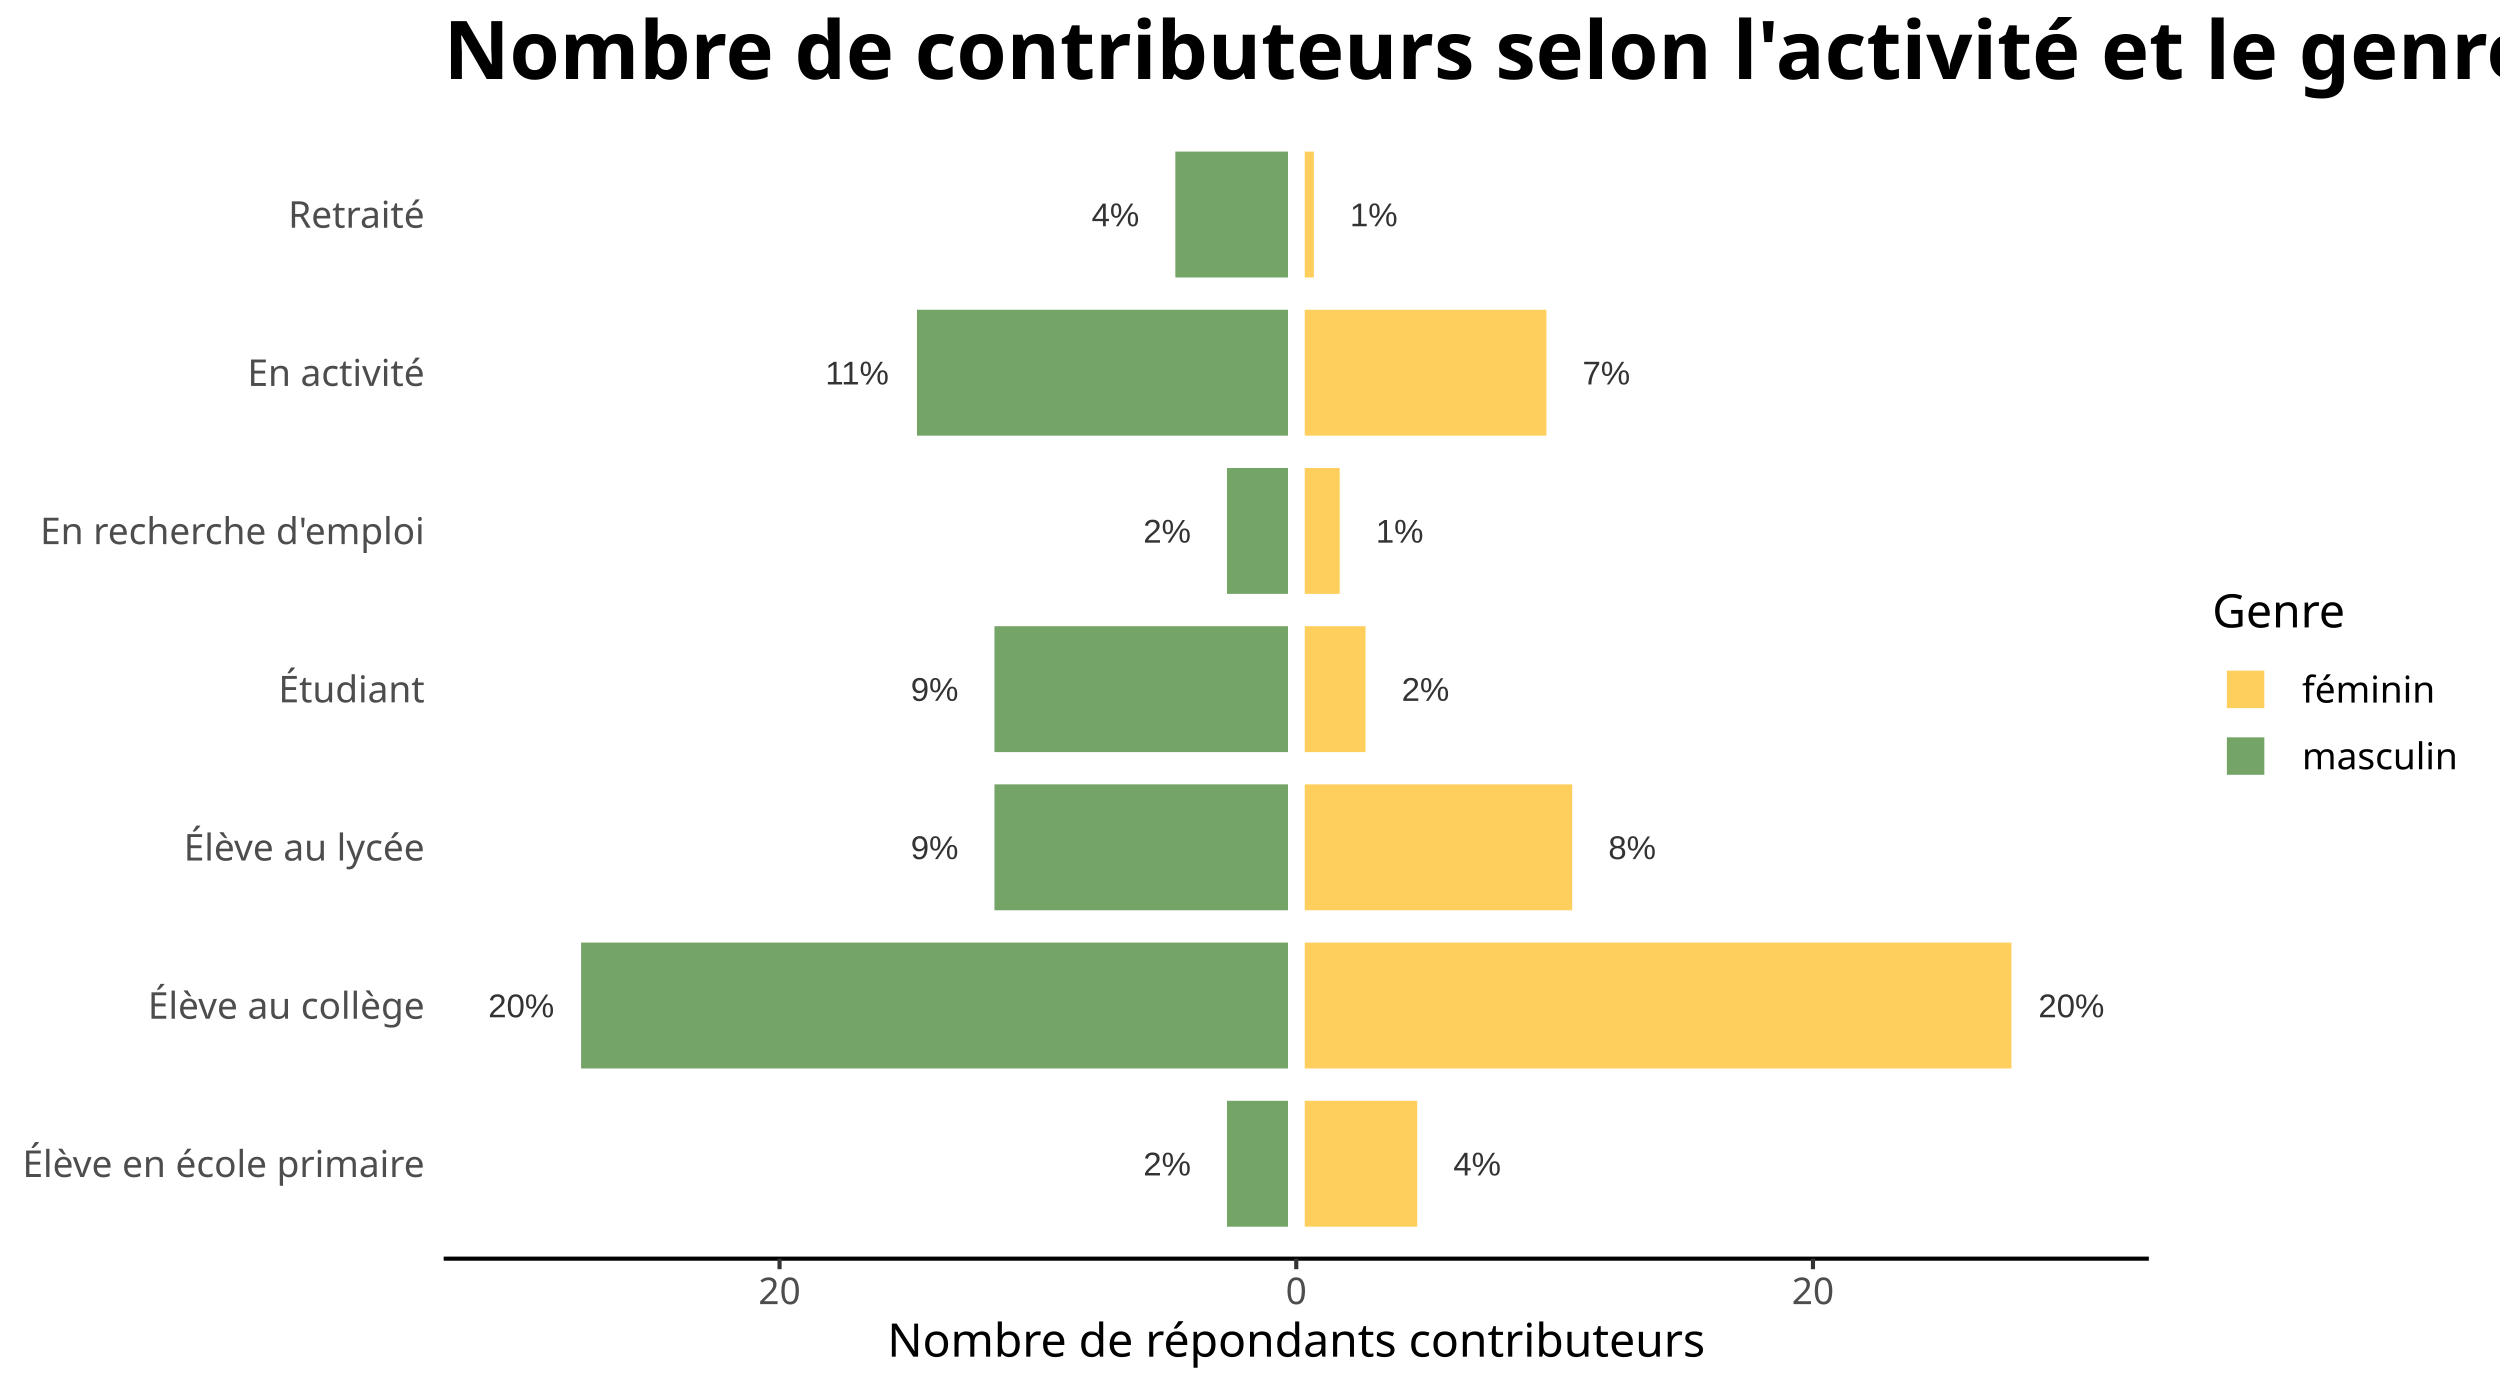
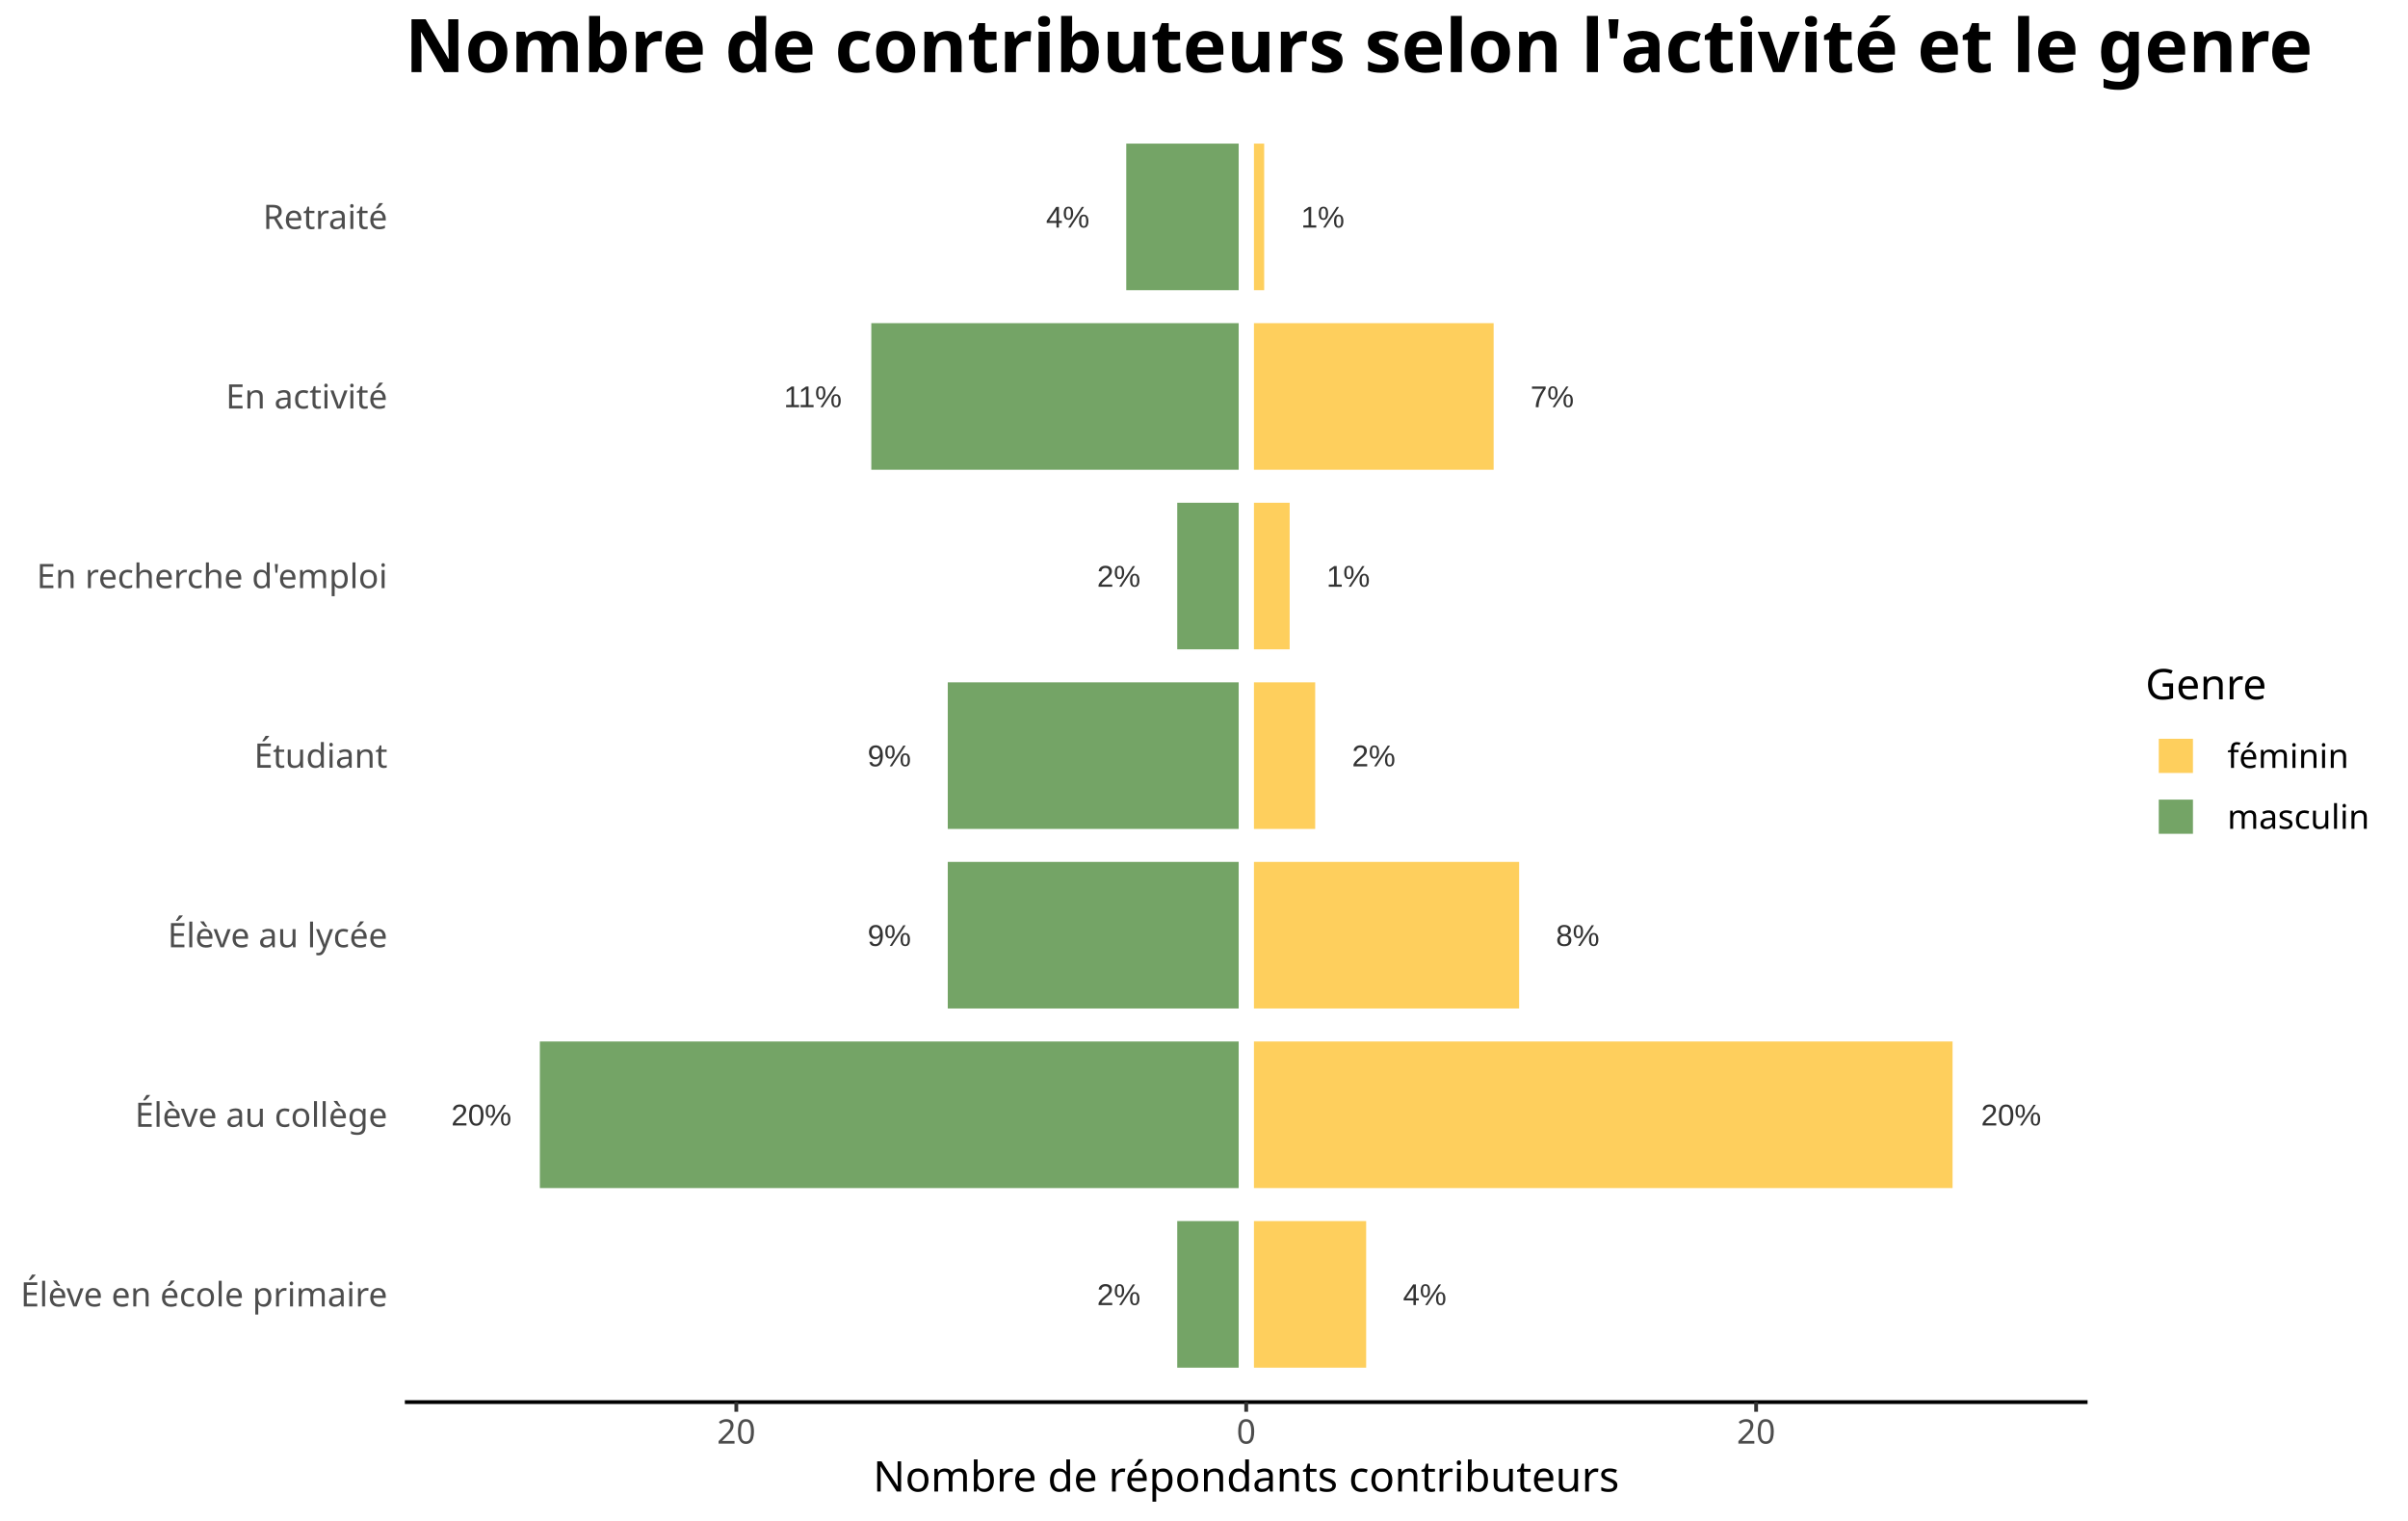
- <svg xmlns="http://www.w3.org/2000/svg" class="svglite" width="648.00pt" height="360.00pt" viewBox="0 0 648.00 360.00">
+ <svg xmlns="http://www.w3.org/2000/svg" class="svglite" width="684.00pt" height="432.00pt" viewBox="0 0 684.00 432.00">
  <defs>
    <style type="text/css">
    .svglite line, .svglite polyline, .svglite polygon, .svglite path, .svglite rect, .svglite circle {
      fill: none;
      stroke: #000000;
      stroke-linecap: round;
      stroke-linejoin: round;
      stroke-miterlimit: 10.00;
    }
    .svglite text {
      white-space: pre;
    }
  </style>
  </defs>
  <rect width="100%" height="100%" style="stroke: none; fill: #FFFFFF;" />
  <defs>
-     <clipPath id="cpMC4wMHw2NDguMDB8MC4wMHwzNjAuMDA=">
-       <rect x="0.00" y="0.00" width="648.00" height="360.00" />
+     <clipPath id="cpMC4wMHw2ODQuMDB8MC4wMHw0MzIuMDA=">
+       <rect x="0.00" y="0.00" width="684.00" height="432.00" />
    </clipPath>
  </defs>
-   <g clip-path="url(#cpMC4wMHw2NDguMDB8MC4wMHwzNjAuMDA=)">
-     <rect x="0.00" y="0.00" width="648.00" height="360.00" style="stroke-width: 1.07; stroke: #FFFFFF; fill: #FFFFFF;" />
+   <g clip-path="url(#cpMC4wMHw2ODQuMDB8MC4wMHw0MzIuMDA=)">
+     <rect x="-0" y="0.00" width="684.00" height="432.00" style="stroke-width: 1.07; stroke: #FFFFFF; fill: #FFFFFF;" />
  </g>
  <defs>
-     <clipPath id="cpMTE1LjAwfDU1Ni45OHwzMS4wMHwzMjYuMjQ=">
-       <rect x="115.00" y="31.00" width="441.98" height="295.25" />
+     <clipPath id="cpMTE1LjAwfDU5Mi45OHwzMS4wMHwzOTguMjQ=">
+       <rect x="115.00" y="31.00" width="477.98" height="367.25" />
    </clipPath>
  </defs>
-   <g clip-path="url(#cpMTE1LjAwfDU1Ni45OHwzMS4wMHwzMjYuMjQ=)">
-     <rect x="115.00" y="31.00" width="441.98" height="295.25" style="stroke-width: 1.07; stroke: none; fill: #FFFFFF;" />
-     <rect x="335.99" y="283.19" width="33.48" height="36.91" style="stroke-width: 4.27; stroke: #FFFFFF; stroke-linecap: square; stroke-linejoin: miter; fill: #FECF5D;" />
-     <rect x="315.90" y="283.19" width="20.09" height="36.91" style="stroke-width: 4.27; stroke: #FFFFFF; stroke-linecap: square; stroke-linejoin: miter; fill: #74A466;" />
-     <rect x="335.99" y="242.18" width="187.51" height="36.91" style="stroke-width: 4.27; stroke: #FFFFFF; stroke-linecap: square; stroke-linejoin: miter; fill: #FECF5D;" />
-     <rect x="148.48" y="242.18" width="187.51" height="36.91" style="stroke-width: 4.27; stroke: #FFFFFF; stroke-linecap: square; stroke-linejoin: miter; fill: #74A466;" />
-     <rect x="335.99" y="201.17" width="73.66" height="36.91" style="stroke-width: 4.27; stroke: #FFFFFF; stroke-linecap: square; stroke-linejoin: miter; fill: #FECF5D;" />
-     <rect x="255.63" y="201.17" width="80.36" height="36.91" style="stroke-width: 4.27; stroke: #FFFFFF; stroke-linecap: square; stroke-linejoin: miter; fill: #74A466;" />
-     <rect x="335.99" y="160.17" width="20.09" height="36.91" style="stroke-width: 4.27; stroke: #FFFFFF; stroke-linecap: square; stroke-linejoin: miter; fill: #FECF5D;" />
-     <rect x="255.63" y="160.17" width="80.36" height="36.91" style="stroke-width: 4.27; stroke: #FFFFFF; stroke-linecap: square; stroke-linejoin: miter; fill: #74A466;" />
-     <rect x="335.99" y="119.16" width="13.39" height="36.91" style="stroke-width: 4.27; stroke: #FFFFFF; stroke-linecap: square; stroke-linejoin: miter; fill: #FECF5D;" />
-     <rect x="315.90" y="119.16" width="20.09" height="36.91" style="stroke-width: 4.27; stroke: #FFFFFF; stroke-linecap: square; stroke-linejoin: miter; fill: #74A466;" />
-     <rect x="335.99" y="78.15" width="66.97" height="36.91" style="stroke-width: 4.27; stroke: #FFFFFF; stroke-linecap: square; stroke-linejoin: miter; fill: #FECF5D;" />
-     <rect x="235.54" y="78.15" width="100.45" height="36.91" style="stroke-width: 4.27; stroke: #FFFFFF; stroke-linecap: square; stroke-linejoin: miter; fill: #74A466;" />
-     <rect x="335.99" y="37.15" width="6.70" height="36.91" style="stroke-width: 4.27; stroke: #FFFFFF; stroke-linecap: square; stroke-linejoin: miter; fill: #FECF5D;" />
-     <rect x="302.51" y="37.15" width="33.48" height="36.91" style="stroke-width: 4.27; stroke: #FFFFFF; stroke-linecap: square; stroke-linejoin: miter; fill: #74A466;" />
-     <text x="382.87" y="304.69" text-anchor="middle" style="font-size: 8.54px;fill: #333333; font-family: &quot;Arial&quot;;" textLength="11.97px" lengthAdjust="spacingAndGlyphs">4%</text>
-     <text x="302.51" y="304.69" text-anchor="middle" style="font-size: 8.54px;fill: #333333; font-family: &quot;Arial&quot;;" textLength="11.97px" lengthAdjust="spacingAndGlyphs">2%</text>
-     <text x="536.89" y="263.68" text-anchor="middle" style="font-size: 8.54px;fill: #333333; font-family: &quot;Arial&quot;;" textLength="16.86px" lengthAdjust="spacingAndGlyphs">20%</text>
-     <text x="135.09" y="263.68" text-anchor="middle" style="font-size: 8.54px;fill: #333333; font-family: &quot;Arial&quot;;" textLength="16.86px" lengthAdjust="spacingAndGlyphs">20%</text>
-     <text x="423.05" y="222.68" text-anchor="middle" style="font-size: 8.54px;fill: #333333; font-family: &quot;Arial&quot;;" textLength="11.97px" lengthAdjust="spacingAndGlyphs">8%</text>
-     <text x="242.24" y="222.68" text-anchor="middle" style="font-size: 8.54px;fill: #333333; font-family: &quot;Arial&quot;;" textLength="11.97px" lengthAdjust="spacingAndGlyphs">9%</text>
-     <text x="369.47" y="181.67" text-anchor="middle" style="font-size: 8.54px;fill: #333333; font-family: &quot;Arial&quot;;" textLength="11.97px" lengthAdjust="spacingAndGlyphs">2%</text>
-     <text x="242.24" y="181.67" text-anchor="middle" style="font-size: 8.54px;fill: #333333; font-family: &quot;Arial&quot;;" textLength="11.97px" lengthAdjust="spacingAndGlyphs">9%</text>
-     <text x="362.78" y="140.66" text-anchor="middle" style="font-size: 8.54px;fill: #333333; font-family: &quot;Arial&quot;;" textLength="11.97px" lengthAdjust="spacingAndGlyphs">1%</text>
-     <text x="302.51" y="140.66" text-anchor="middle" style="font-size: 8.54px;fill: #333333; font-family: &quot;Arial&quot;;" textLength="11.97px" lengthAdjust="spacingAndGlyphs">2%</text>
-     <text x="416.35" y="99.66" text-anchor="middle" style="font-size: 8.54px;fill: #333333; font-family: &quot;Arial&quot;;" textLength="11.97px" lengthAdjust="spacingAndGlyphs">7%</text>
-     <text x="222.15" y="99.66" text-anchor="middle" style="font-size: 8.54px;fill: #333333; font-family: &quot;Arial&quot;;" textLength="16.86px" lengthAdjust="spacingAndGlyphs">11%</text>
-     <text x="356.08" y="58.65" text-anchor="middle" style="font-size: 8.54px;fill: #333333; font-family: &quot;Arial&quot;;" textLength="11.97px" lengthAdjust="spacingAndGlyphs">1%</text>
-     <text x="289.11" y="58.65" text-anchor="middle" style="font-size: 8.54px;fill: #333333; font-family: &quot;Arial&quot;;" textLength="11.97px" lengthAdjust="spacingAndGlyphs">4%</text>
+   <g clip-path="url(#cpMTE1LjAwfDU5Mi45OHwzMS4wMHwzOTguMjQ=)">
+     <rect x="115.00" y="31.00" width="477.98" height="367.25" style="stroke-width: 1.07; stroke: none; fill: #FFFFFF;" />
+     <rect x="353.99" y="344.69" width="36.21" height="45.91" style="stroke-width: 4.27; stroke: #FFFFFF; stroke-linecap: square; stroke-linejoin: miter; fill: #FECF5D;" />
+     <rect x="332.26" y="344.69" width="21.73" height="45.91" style="stroke-width: 4.27; stroke: #FFFFFF; stroke-linecap: square; stroke-linejoin: miter; fill: #74A466;" />
+     <rect x="353.99" y="293.68" width="202.78" height="45.91" style="stroke-width: 4.27; stroke: #FFFFFF; stroke-linecap: square; stroke-linejoin: miter; fill: #FECF5D;" />
+     <rect x="151.21" y="293.68" width="202.78" height="45.91" style="stroke-width: 4.27; stroke: #FFFFFF; stroke-linecap: square; stroke-linejoin: miter; fill: #74A466;" />
+     <rect x="353.99" y="242.67" width="79.66" height="45.91" style="stroke-width: 4.27; stroke: #FFFFFF; stroke-linecap: square; stroke-linejoin: miter; fill: #FECF5D;" />
+     <rect x="267.08" y="242.67" width="86.91" height="45.91" style="stroke-width: 4.27; stroke: #FFFFFF; stroke-linecap: square; stroke-linejoin: miter; fill: #74A466;" />
+     <rect x="353.99" y="191.67" width="21.73" height="45.91" style="stroke-width: 4.27; stroke: #FFFFFF; stroke-linecap: square; stroke-linejoin: miter; fill: #FECF5D;" />
+     <rect x="267.08" y="191.67" width="86.91" height="45.91" style="stroke-width: 4.27; stroke: #FFFFFF; stroke-linecap: square; stroke-linejoin: miter; fill: #74A466;" />
+     <rect x="353.99" y="140.66" width="14.48" height="45.91" style="stroke-width: 4.27; stroke: #FFFFFF; stroke-linecap: square; stroke-linejoin: miter; fill: #FECF5D;" />
+     <rect x="332.26" y="140.66" width="21.73" height="45.91" style="stroke-width: 4.27; stroke: #FFFFFF; stroke-linecap: square; stroke-linejoin: miter; fill: #74A466;" />
+     <rect x="353.99" y="89.65" width="72.42" height="45.91" style="stroke-width: 4.27; stroke: #FFFFFF; stroke-linecap: square; stroke-linejoin: miter; fill: #FECF5D;" />
+     <rect x="245.36" y="89.65" width="108.63" height="45.91" style="stroke-width: 4.27; stroke: #FFFFFF; stroke-linecap: square; stroke-linejoin: miter; fill: #74A466;" />
+     <rect x="353.99" y="38.65" width="7.24" height="45.91" style="stroke-width: 4.27; stroke: #FFFFFF; stroke-linecap: square; stroke-linejoin: miter; fill: #FECF5D;" />
+     <rect x="317.78" y="38.65" width="36.21" height="45.91" style="stroke-width: 4.27; stroke: #FFFFFF; stroke-linecap: square; stroke-linejoin: miter; fill: #74A466;" />
+     <text x="404.69" y="370.69" text-anchor="middle" style="font-size: 8.54px;fill: #333333; font-family: &quot;Arial&quot;;" textLength="11.97px" lengthAdjust="spacingAndGlyphs">4%</text>
+     <text x="317.78" y="370.69" text-anchor="middle" style="font-size: 8.54px;fill: #333333; font-family: &quot;Arial&quot;;" textLength="11.97px" lengthAdjust="spacingAndGlyphs">2%</text>
+     <text x="571.26" y="319.68" text-anchor="middle" style="font-size: 8.54px;fill: #333333; font-family: &quot;Arial&quot;;" textLength="16.86px" lengthAdjust="spacingAndGlyphs">20%</text>
+     <text x="136.72" y="319.68" text-anchor="middle" style="font-size: 8.54px;fill: #333333; font-family: &quot;Arial&quot;;" textLength="16.86px" lengthAdjust="spacingAndGlyphs">20%</text>
+     <text x="448.14" y="268.68" text-anchor="middle" style="font-size: 8.54px;fill: #333333; font-family: &quot;Arial&quot;;" textLength="11.97px" lengthAdjust="spacingAndGlyphs">8%</text>
+     <text x="252.60" y="268.68" text-anchor="middle" style="font-size: 8.54px;fill: #333333; font-family: &quot;Arial&quot;;" textLength="11.97px" lengthAdjust="spacingAndGlyphs">9%</text>
+     <text x="390.20" y="217.67" text-anchor="middle" style="font-size: 8.54px;fill: #333333; font-family: &quot;Arial&quot;;" textLength="11.97px" lengthAdjust="spacingAndGlyphs">2%</text>
+     <text x="252.60" y="217.67" text-anchor="middle" style="font-size: 8.54px;fill: #333333; font-family: &quot;Arial&quot;;" textLength="11.97px" lengthAdjust="spacingAndGlyphs">9%</text>
+     <text x="382.96" y="166.66" text-anchor="middle" style="font-size: 8.54px;fill: #333333; font-family: &quot;Arial&quot;;" textLength="11.97px" lengthAdjust="spacingAndGlyphs">1%</text>
+     <text x="317.78" y="166.66" text-anchor="middle" style="font-size: 8.54px;fill: #333333; font-family: &quot;Arial&quot;;" textLength="11.97px" lengthAdjust="spacingAndGlyphs">2%</text>
+     <text x="440.90" y="115.66" text-anchor="middle" style="font-size: 8.54px;fill: #333333; font-family: &quot;Arial&quot;;" textLength="11.97px" lengthAdjust="spacingAndGlyphs">7%</text>
+     <text x="230.87" y="115.66" text-anchor="middle" style="font-size: 8.54px;fill: #333333; font-family: &quot;Arial&quot;;" textLength="16.86px" lengthAdjust="spacingAndGlyphs">11%</text>
+     <text x="375.72" y="64.65" text-anchor="middle" style="font-size: 8.54px;fill: #333333; font-family: &quot;Arial&quot;;" textLength="11.97px" lengthAdjust="spacingAndGlyphs">1%</text>
+     <text x="303.29" y="64.65" text-anchor="middle" style="font-size: 8.54px;fill: #333333; font-family: &quot;Arial&quot;;" textLength="11.97px" lengthAdjust="spacingAndGlyphs">4%</text>
  </g>
-   <g clip-path="url(#cpMC4wMHw2NDguMDB8MC4wMHwzNjAuMDA=)">
-     <text x="110.07" y="305.07" text-anchor="end" style="font-size: 9.60px;fill: #4D4D4D; font-family: &quot;Noto Sans&quot;;" textLength="104.59px" lengthAdjust="spacingAndGlyphs">Élève en école primaire</text>
-     <text x="110.07" y="264.06" text-anchor="end" style="font-size: 9.60px;fill: #4D4D4D; font-family: &quot;Noto Sans&quot;;" textLength="71.90px" lengthAdjust="spacingAndGlyphs">Élève au collège</text>
-     <text x="110.07" y="223.05" text-anchor="end" style="font-size: 9.60px;fill: #4D4D4D; font-family: &quot;Noto Sans&quot;;" textLength="62.62px" lengthAdjust="spacingAndGlyphs">Élève au lycée</text>
-     <text x="110.07" y="182.05" text-anchor="end" style="font-size: 9.60px;fill: #4D4D4D; font-family: &quot;Noto Sans&quot;;" textLength="37.87px" lengthAdjust="spacingAndGlyphs">Étudiant</text>
-     <text x="110.07" y="141.04" text-anchor="end" style="font-size: 9.60px;fill: #4D4D4D; font-family: &quot;Noto Sans&quot;;" textLength="100.57px" lengthAdjust="spacingAndGlyphs">En recherche d'emploi</text>
-     <text x="110.07" y="100.03" text-anchor="end" style="font-size: 9.60px;fill: #4D4D4D; font-family: &quot;Noto Sans&quot;;" textLength="45.91px" lengthAdjust="spacingAndGlyphs">En activité</text>
-     <text x="110.07" y="59.03" text-anchor="end" style="font-size: 9.60px;fill: #4D4D4D; font-family: &quot;Noto Sans&quot;;" textLength="35.55px" lengthAdjust="spacingAndGlyphs">Retraité</text>
-     <polyline points="115.00,326.24 556.98,326.24 " style="stroke-width: 1.07; stroke-linecap: butt;" />
-     <polyline points="202.06,328.98 202.06,326.24 " style="stroke-width: 1.07; stroke: #333333; stroke-linecap: butt;" />
-     <polyline points="335.99,328.98 335.99,326.24 " style="stroke-width: 1.07; stroke: #333333; stroke-linecap: butt;" />
-     <polyline points="469.92,328.98 469.92,326.24 " style="stroke-width: 1.07; stroke: #333333; stroke-linecap: butt;" />
-     <text x="202.06" y="338.03" text-anchor="middle" style="font-size: 9.60px;fill: #4D4D4D; font-family: &quot;Noto Sans&quot;;" textLength="10.97px" lengthAdjust="spacingAndGlyphs">20</text>
-     <text x="335.99" y="338.03" text-anchor="middle" style="font-size: 9.60px;fill: #4D4D4D; font-family: &quot;Noto Sans&quot;;" textLength="5.49px" lengthAdjust="spacingAndGlyphs">0</text>
-     <text x="469.92" y="338.03" text-anchor="middle" style="font-size: 9.60px;fill: #4D4D4D; font-family: &quot;Noto Sans&quot;;" textLength="10.97px" lengthAdjust="spacingAndGlyphs">20</text>
-     <text x="335.99" y="351.64" text-anchor="middle" style="font-size: 12.00px; font-family: &quot;Noto Sans&quot;;" textLength="212.41px" lengthAdjust="spacingAndGlyphs">Nombre de répondants contributeurs</text>
-     <rect x="567.94" y="147.15" width="74.58" height="62.94" style="stroke-width: 1.07; stroke: none; fill: #FFFFFF;" />
-     <text x="573.42" y="162.63" style="font-size: 12.00px; font-family: &quot;Noto Sans&quot;;" textLength="34.64px" lengthAdjust="spacingAndGlyphs">Genre</text>
-     <rect x="575.58" y="172.21" width="12.96" height="12.96" style="stroke-width: 3.25; stroke: #FFFFFF; stroke-linecap: square; stroke-linejoin: miter; fill: #FECF5D;" />
-     <rect x="575.58" y="189.49" width="12.96" height="12.96" style="stroke-width: 3.25; stroke: #FFFFFF; stroke-linecap: square; stroke-linejoin: miter; fill: #74A466;" />
-     <text x="596.68" y="182.12" style="font-size: 9.60px; font-family: &quot;Noto Sans&quot;;" textLength="34.49px" lengthAdjust="spacingAndGlyphs">féminin</text>
-     <text x="596.68" y="199.40" style="font-size: 9.60px; font-family: &quot;Noto Sans&quot;;" textLength="40.36px" lengthAdjust="spacingAndGlyphs">masculin</text>
+   <g clip-path="url(#cpMC4wMHw2ODQuMDB8MC4wMHw0MzIuMDA=)">
+     <text x="110.07" y="371.07" text-anchor="end" style="font-size: 9.60px;fill: #4D4D4D; font-family: &quot;Noto Sans&quot;;" textLength="104.59px" lengthAdjust="spacingAndGlyphs">Élève en école primaire</text>
+     <text x="110.07" y="320.06" text-anchor="end" style="font-size: 9.60px;fill: #4D4D4D; font-family: &quot;Noto Sans&quot;;" textLength="71.90px" lengthAdjust="spacingAndGlyphs">Élève au collège</text>
+     <text x="110.07" y="269.05" text-anchor="end" style="font-size: 9.60px;fill: #4D4D4D; font-family: &quot;Noto Sans&quot;;" textLength="62.62px" lengthAdjust="spacingAndGlyphs">Élève au lycée</text>
+     <text x="110.07" y="218.05" text-anchor="end" style="font-size: 9.60px;fill: #4D4D4D; font-family: &quot;Noto Sans&quot;;" textLength="37.87px" lengthAdjust="spacingAndGlyphs">Étudiant</text>
+     <text x="110.07" y="167.04" text-anchor="end" style="font-size: 9.60px;fill: #4D4D4D; font-family: &quot;Noto Sans&quot;;" textLength="100.57px" lengthAdjust="spacingAndGlyphs">En recherche d'emploi</text>
+     <text x="110.07" y="116.03" text-anchor="end" style="font-size: 9.60px;fill: #4D4D4D; font-family: &quot;Noto Sans&quot;;" textLength="45.91px" lengthAdjust="spacingAndGlyphs">En activité</text>
+     <text x="110.07" y="65.03" text-anchor="end" style="font-size: 9.60px;fill: #4D4D4D; font-family: &quot;Noto Sans&quot;;" textLength="35.55px" lengthAdjust="spacingAndGlyphs">Retraité</text>
+     <polyline points="115.00,398.24 592.98,398.24 " style="stroke-width: 1.07; stroke-linecap: butt;" />
+     <polyline points="209.15,400.98 209.15,398.24 " style="stroke-width: 1.07; stroke: #333333; stroke-linecap: butt;" />
+     <polyline points="353.99,400.98 353.99,398.24 " style="stroke-width: 1.07; stroke: #333333; stroke-linecap: butt;" />
+     <polyline points="498.83,400.98 498.83,398.24 " style="stroke-width: 1.07; stroke: #333333; stroke-linecap: butt;" />
+     <text x="209.15" y="410.03" text-anchor="middle" style="font-size: 9.60px;fill: #4D4D4D; font-family: &quot;Noto Sans&quot;;" textLength="10.97px" lengthAdjust="spacingAndGlyphs">20</text>
+     <text x="353.99" y="410.03" text-anchor="middle" style="font-size: 9.60px;fill: #4D4D4D; font-family: &quot;Noto Sans&quot;;" textLength="5.49px" lengthAdjust="spacingAndGlyphs">0</text>
+     <text x="498.83" y="410.03" text-anchor="middle" style="font-size: 9.60px;fill: #4D4D4D; font-family: &quot;Noto Sans&quot;;" textLength="10.97px" lengthAdjust="spacingAndGlyphs">20</text>
+     <text x="353.99" y="423.64" text-anchor="middle" style="font-size: 12.00px; font-family: &quot;Noto Sans&quot;;" textLength="212.41px" lengthAdjust="spacingAndGlyphs">Nombre de répondants contributeurs</text>
+     <rect x="603.94" y="183.15" width="74.58" height="62.94" style="stroke-width: 1.07; stroke: none; fill: #FFFFFF;" />
+     <text x="609.42" y="198.63" style="font-size: 12.00px; font-family: &quot;Noto Sans&quot;;" textLength="34.64px" lengthAdjust="spacingAndGlyphs">Genre</text>
+     <rect x="611.58" y="208.21" width="12.96" height="12.96" style="stroke-width: 3.25; stroke: #FFFFFF; stroke-linecap: square; stroke-linejoin: miter; fill: #FECF5D;" />
+     <rect x="611.58" y="225.49" width="12.96" height="12.96" style="stroke-width: 3.25; stroke: #FFFFFF; stroke-linecap: square; stroke-linejoin: miter; fill: #74A466;" />
+     <text x="632.68" y="218.12" style="font-size: 9.60px; font-family: &quot;Noto Sans&quot;;" textLength="34.49px" lengthAdjust="spacingAndGlyphs">féminin</text>
+     <text x="632.68" y="235.40" style="font-size: 9.60px; font-family: &quot;Noto Sans&quot;;" textLength="40.36px" lengthAdjust="spacingAndGlyphs">masculin</text>
    <text x="115.00" y="20.48" style="font-size: 21.00px; font-weight: bold; font-family: &quot;Noto Sans&quot;;" textLength="543.59px" lengthAdjust="spacingAndGlyphs">Nombre de contributeurs selon l'activité et le genre</text>
  </g>
</svg>
